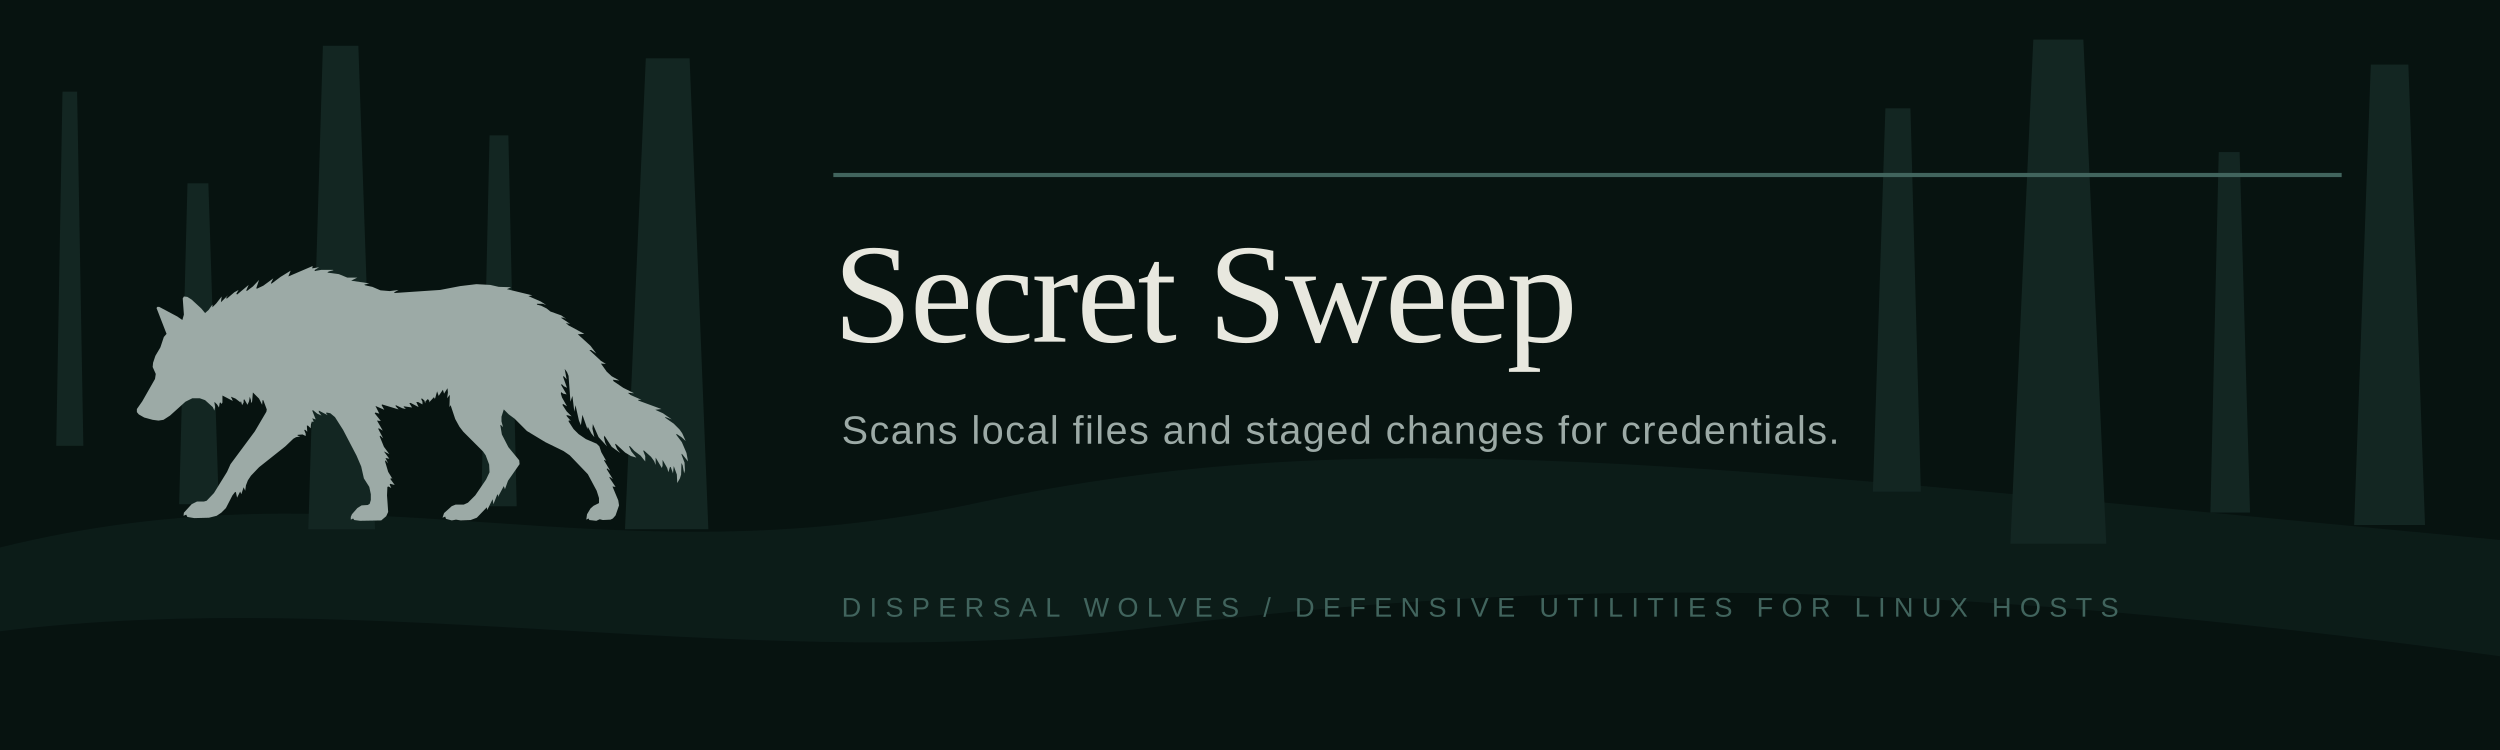
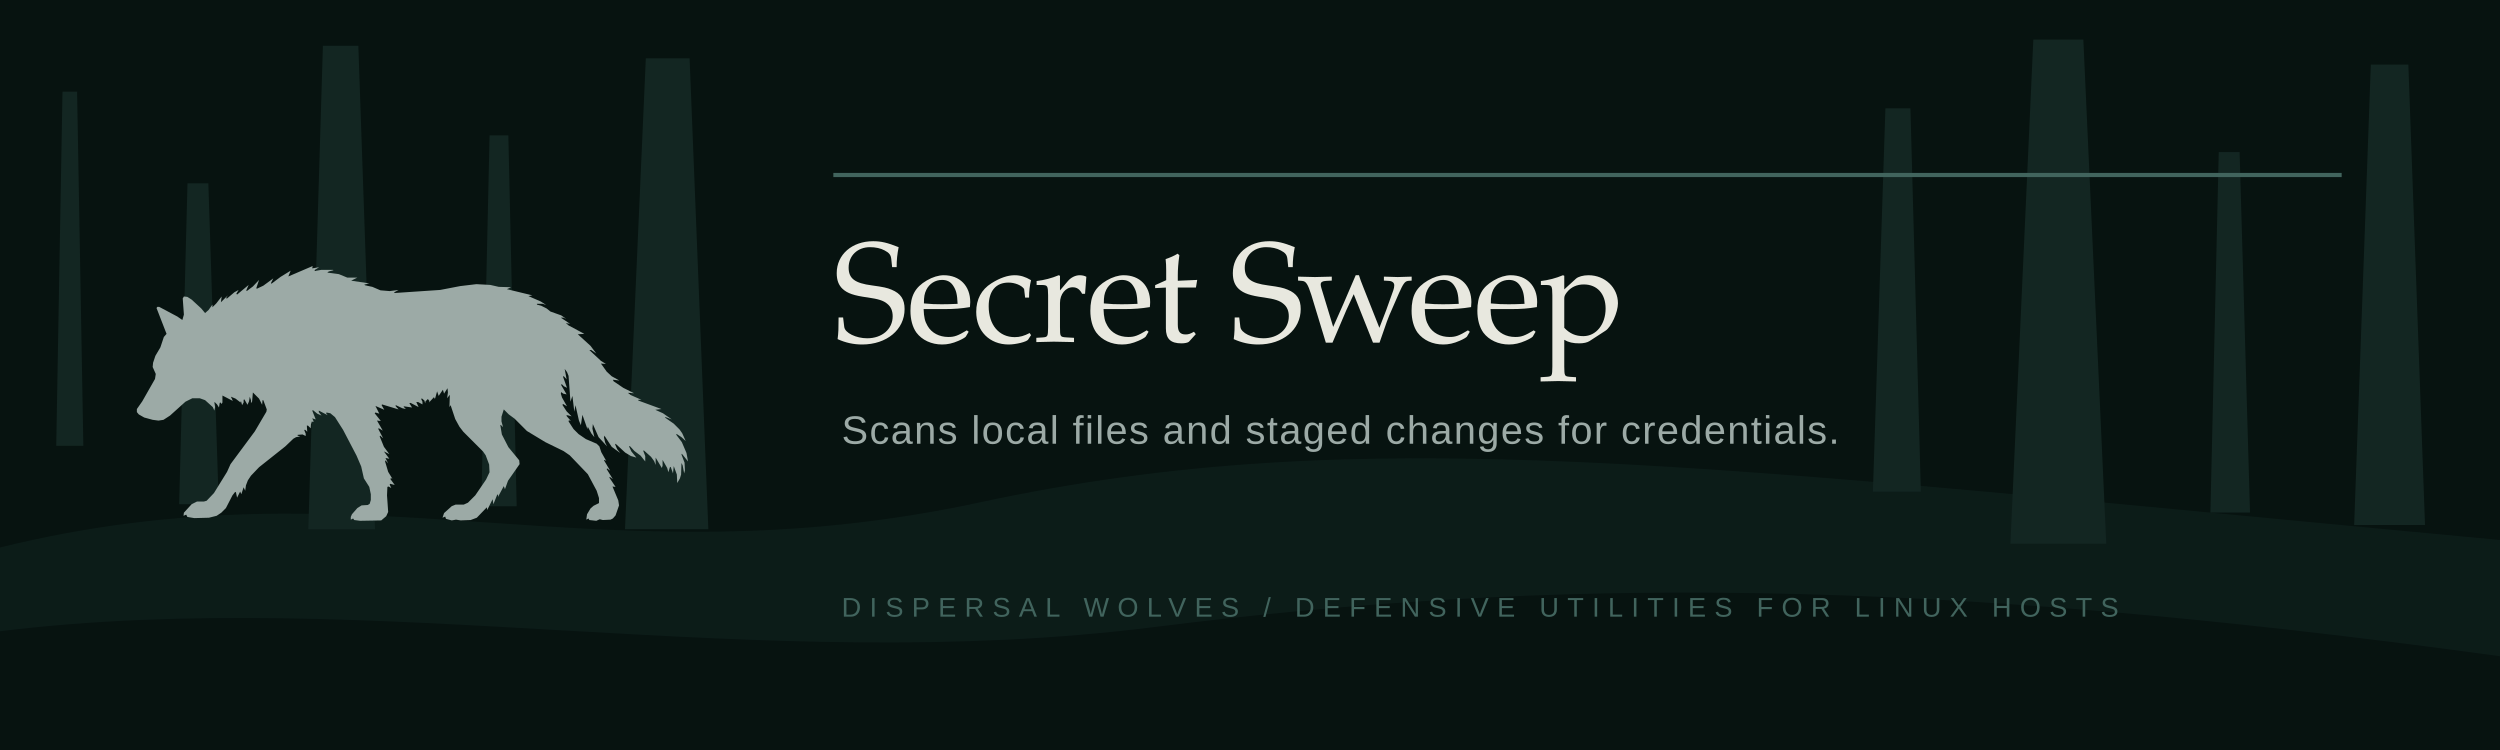
<svg xmlns="http://www.w3.org/2000/svg" viewBox="0 0 1200 360" role="img" aria-labelledby="title desc">
  <rect width="1200" height="360" fill="#071310" />
  <g aria-hidden="true" opacity=".56">
    <path d="M0 262.8C175 219.6 286 280.8 470 241.2S814 223.2 1200 259.2V360H0Z" fill="#10231F" />
    <path d="M30 44h7l3 170h-13Z" fill="#1D3530" />
    <path d="M90 88h10l5 154h-19Z" fill="#1D3530" />
    <path d="M155 22h17l8 232h-32Z" fill="#1D3530" />
    <path d="M235 65h9l4 178h-17Z" fill="#1D3530" />
    <path d="M310 28h21l9 226h-40Z" fill="#1D3530" />
    <path d="M905 52h12l5 184h-23Z" fill="#1D3530" />
    <path d="M976 19h24l11 242h-46Z" fill="#1D3530" />
    <path d="M1065 73h10l5 173h-19Z" fill="#1D3530" />
    <path d="M1138 31h18l8 221h-34Z" fill="#1D3530" />
    <path d="M0 303C180 281 363 325 554 301S923 277 1200 315V360H0Z" fill="#071310" />
  </g>
  <g transform="translate(62 124) scale(.185)" fill="#9CAAA6">
    <path fill-rule="evenodd" d="M71 129L97 196L90 204L81 231L68 253L62 271L61 282L69 300L67 313L34 371L20 391L20 399L25 405L39 413L61 419L76 421L89 419L106 408L146 372L164 363L183 363L197 368L217 386L221 395L223 386L221 374L222 373L228 379L233 387L235 375L237 374L240 378L242 374L242 356L269 370L264 359L276 364L289 374L290 370L293 381L297 374L297 367L299 366L307 380L311 371L313 359L316 368L316 376L319 371L321 348L337 364L345 380L346 368L348 368L357 392L356 398L326 449L263 534L254 554L220 609L201 629L194 631L176 631L162 638L142 660L141 668L148 665L151 671L169 674L207 673L227 668L239 660L251 648L268 615L275 606L277 607L280 621L288 605L291 612L297 594L301 603L303 589L308 576L316 564L337 542L405 488L426 468L433 464L444 462L437 460L437 458L450 457L458 461L458 455L454 445L457 445L462 450L461 434L464 434L471 441L472 426L474 430L473 424L479 424L475 415L484 418L475 395L477 394L488 403L499 408L492 399L492 395L515 407L511 402L512 400L522 402L534 412L555 445L590 512L602 540L609 571L623 593L627 612L627 627L624 637L619 640L603 641L592 648L578 664L575 671L575 678L581 675L584 679L599 681L654 680L667 669L672 658L669 615L670 593L673 592L680 596L676 587L677 585L689 588L678 573L679 570L683 572L672 554L664 527L665 524L672 532L665 518L675 520L661 501L675 508L661 489L650 462L651 460L659 467L646 442L648 441L658 447L643 421L653 422L637 402L639 400L649 403L639 383L662 393L655 381L656 379L699 392L691 383L692 381L709 389L718 391L712 385L713 384L734 387L727 376L730 375L751 386L745 373L750 373L761 379L761 372L758 366L759 363L766 369L768 376L769 371L775 365L779 370L778 374L791 360L792 364L794 363L799 345L803 357L814 341L817 351L826 337L827 348L825 363L832 354L831 386L834 381L846 417L857 437L867 450L918 501L925 511L934 535L935 555L926 574L898 615L879 634L868 639L847 639L837 643L817 661L813 673L820 670L822 676L837 680L848 678L860 680L886 679L902 673L928 646L929 653L943 625L945 638L955 613L957 613L957 619L972 591L975 599L983 577L1013 534L1012 524L984 490L967 457L963 433L964 432L970 438L966 423L966 411L972 392L985 405L1000 416L1032 448L1080 477L1127 500L1143 511L1190 560L1213 603L1219 622L1219 635L1205 642L1197 649L1188 664L1186 678L1192 675L1194 679L1212 681L1221 677L1229 679L1249 678L1255 675L1262 667L1271 641L1269 628L1254 592L1262 593L1246 569L1247 567L1255 573L1239 547L1240 545L1248 551L1232 524L1234 523L1238 526L1225 503L1220 488L1213 481L1185 469L1166 456L1153 443L1140 423L1141 420L1146 422L1134 408L1137 407L1148 410L1135 397L1124 380L1126 378L1136 384L1123 361L1120 351L1121 347L1126 351L1135 353L1121 329L1122 326L1128 332L1136 336L1126 308L1127 305L1135 314L1130 287L1136 295L1140 305L1145 372L1150 357L1155 398L1158 381L1167 421L1172 433L1176 406L1189 443L1190 437L1199 454L1207 464L1202 442L1203 430L1218 464L1240 488L1235 478L1232 465L1233 460L1252 489L1274 505L1266 495L1261 483L1262 481L1287 504L1302 513L1316 517L1303 501L1297 488L1299 487L1311 500L1327 512L1339 527L1339 513L1334 500L1335 498L1354 515L1362 526L1366 536L1366 517L1382 544L1384 538L1384 523L1396 544L1399 555L1403 542L1405 541L1411 558L1413 539L1421 561L1422 583L1429 571L1432 561L1433 531L1436 537L1440 558L1442 550L1441 530L1433 509L1434 507L1450 527L1446 505L1434 477L1419 457L1421 456L1433 464L1444 474L1435 454L1428 444L1413 429L1390 413L1392 412L1408 418L1385 402L1365 393L1381 391L1321 369L1321 367L1329 367L1302 355L1294 349L1310 350L1282 336L1257 319L1255 315L1272 317L1252 306L1239 294L1224 273L1237 274L1224 266L1194 238L1199 238L1212 247L1197 227L1164 197L1181 196L1140 174L1133 168L1144 170L1120 154L1127 154L1134 157L1121 148L1093 138L1083 130L1069 123L1058 120L1058 118L1073 118L1082 121L1068 112L1036 98L1046 96L980 80L991 75L959 74L937 69L901 67L859 72L807 82L688 90L688 88L699 82L676 85L652 83L631 74L612 70L610 68L623 65L576 58L592 50L566 50L544 41L514 37L518 34L530 31L529 30L498 30L481 33L482 30L493 23L475 26L476 20L413 47L419 32L393 48L369 66L368 64L374 52L348 71L331 79L330 77L337 56L321 73L305 85L304 83L310 69L280 94L278 92L284 82L273 88L253 105L252 102L256 96L238 114L240 99L226 117L216 127L216 120L206 134L197 142L187 130L162 107L151 100L142 99L139 104L142 146L138 160L125 151L78 126L73 126Z" />
  </g>
  <path d="M400 84H1124" stroke="#41645D" stroke-width="2" />
-   <text x="400" y="164" fill="#E8E8DF" font-family="Georgia, 'Times New Roman', serif" font-size="68" letter-spacing="-1">Secret Sweep</text>
-   <text x="404" y="213" fill="#9CAAA6" font-family="Arial Narrow, Helvetica Neue, Arial, sans-serif" font-size="19" letter-spacing=".7">Scans local files and staged changes for credentials.</text>
-   <text x="404" y="296" fill="#41645D" font-family="Arial Narrow, Helvetica Neue, Arial, sans-serif" font-size="13" letter-spacing="4">DISPERSAL WOLVES / DEFENSIVE UTILITIES FOR LINUX HOSTS</text>
+   <text x="400" y="164" fill="#E8E8DF" font-family="'Iowan Old Style', Palatino, Georgia, serif" font-size="68" letter-spacing="-1">Secret Sweep</text>
+   <text x="404" y="213" fill="#9CAAA6" font-family="'Arial Narrow', 'Helvetica Neue', Arial, sans-serif" font-size="19" letter-spacing=".7">Scans local files and staged changes for credentials.</text>
+   <text x="404" y="296" fill="#41645D" font-family="'Arial Narrow', 'Helvetica Neue', Arial, sans-serif" font-size="13" letter-spacing="4">DISPERSAL WOLVES / DEFENSIVE UTILITIES FOR LINUX HOSTS</text>
</svg>
